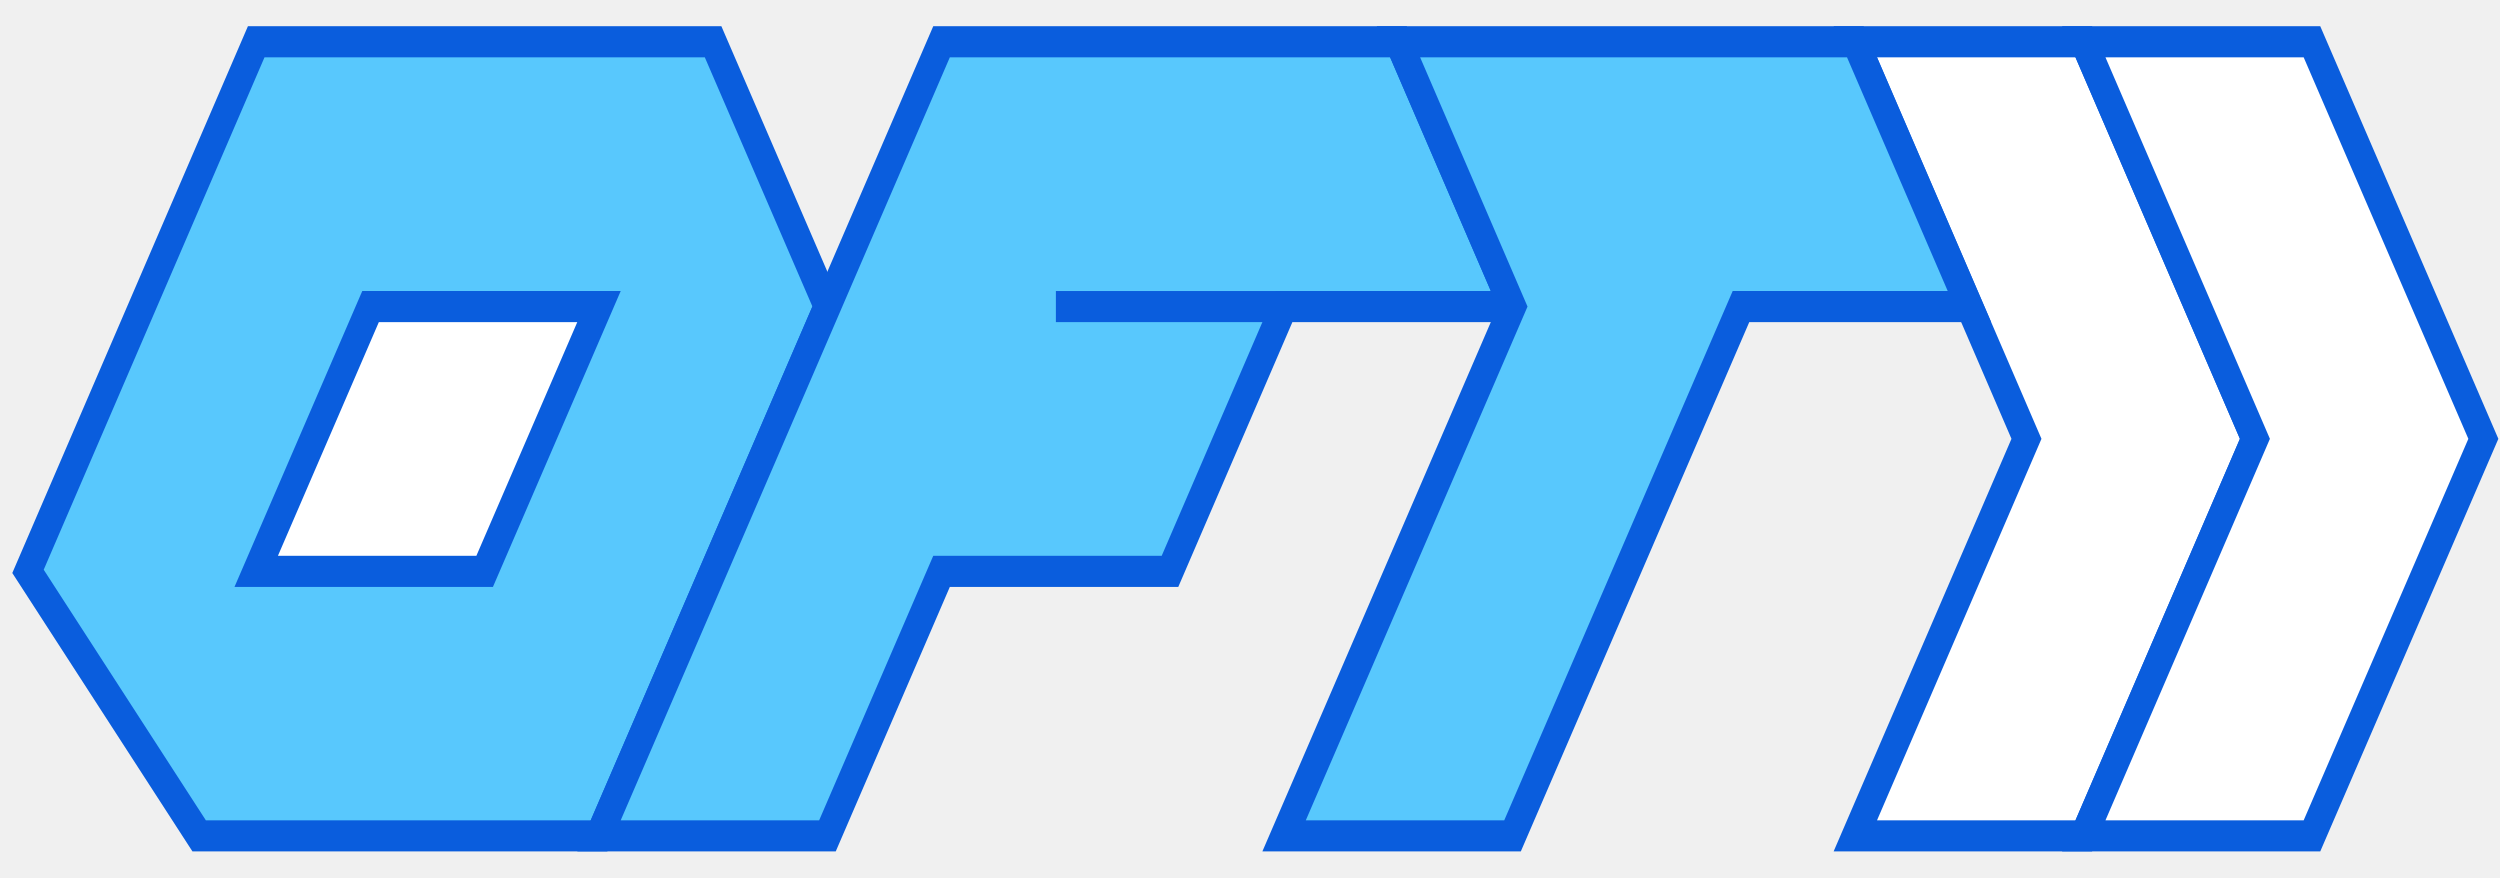
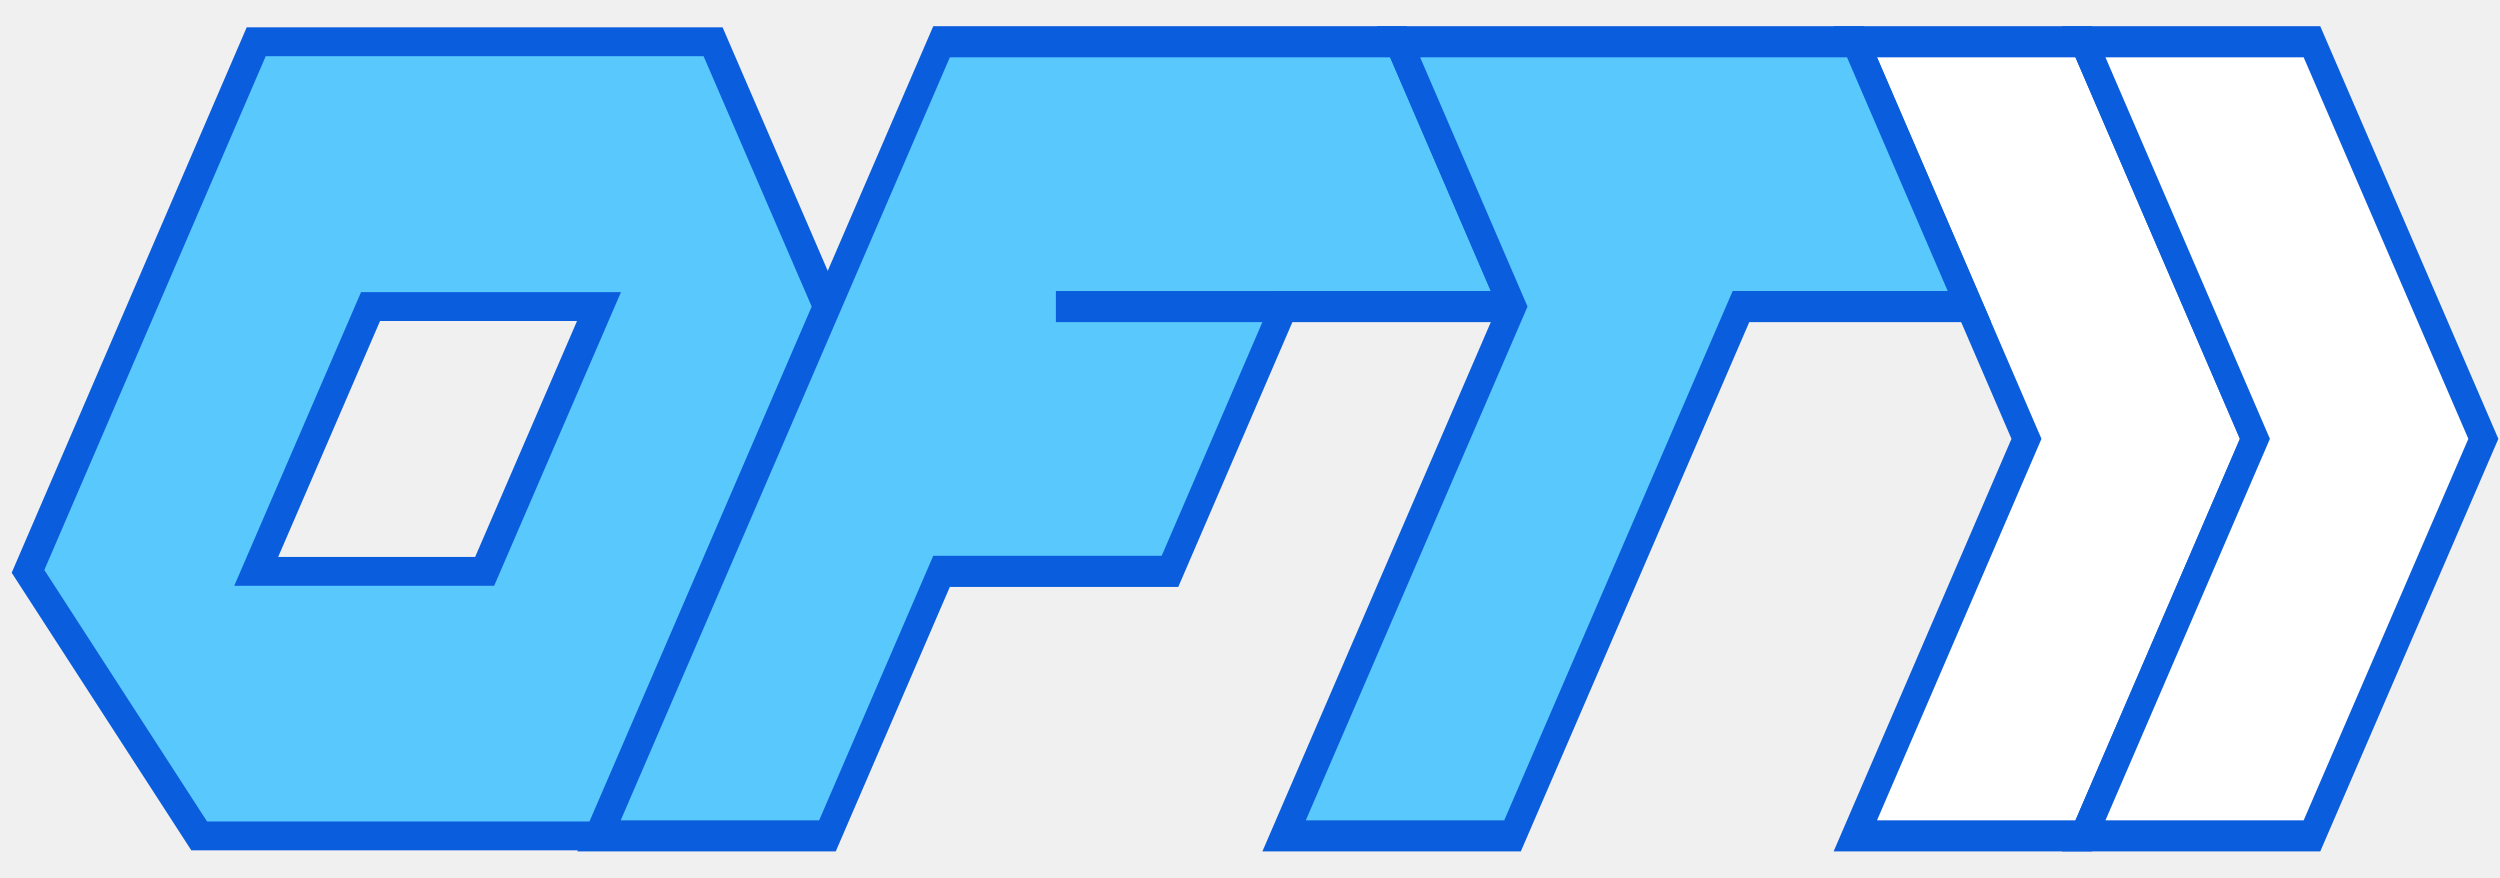
<svg xmlns="http://www.w3.org/2000/svg" width="9.4in" height="3.3in" viewBox="2744 2980 11282 3960" version="1.1" id="svg20">
  <defs id="defs24" />
-   <polygon id="polygon4" style="fill:#58c8fd;fill-opacity:1;stroke:#0a5ddd;stroke-width:111;stroke-linecap:butt;stroke-linejoin:miter;stroke-opacity:1" points="4015,6377 3307,5433 4251,3543 6141,3543 6614,4488 5669,6377 " transform="matrix(1.090922,0,0,1.264503,-737.2897,-1311.935)" />
+   <path id="polygon4" style="fill:#58c8fd;fill-opacity:1;stroke:#0a5ddd;stroke-width:10.428;stroke-linecap:butt;stroke-linejoin:miter;stroke-opacity:1" d="M 92.48 15.082 L 10.109 206.24 L 71.889 301.719 L 216.213 301.719 L 298.672 110.66 L 257.398 15.082 L 92.48 15.082 z M 133.754 110.66 L 216.213 110.66 L 174.939 206.24 L 92.48 206.24 L 133.754 110.66 z " transform="matrix(12.50222,0,0,12.50222,2744,2979.649)" />
  <polygon id="polygon6" style="fill:#ffffff;stroke:#0a5ddd;stroke-width:111;stroke-linecap:butt;stroke-linejoin:miter;stroke-opacity:1" points="11811,3543 10866,3543 11574,4960 10866,6377 11811,6377 12519,4960 " transform="matrix(1.090922,0,0,1.264503,-737.2897,-1311.935)" />
  <polygon id="polygon8" style="fill:#58c8fd;fill-opacity:1;stroke:#0a5ddd;stroke-width:111;stroke-linecap:butt;stroke-linejoin:miter;stroke-opacity:1" points="8503,4488 9448,4488 8976,3543 7086,3543 5669,6377 6614,6377 7086,5433 8031,5433 " transform="matrix(1.090922,0,0,1.264503,-737.2897,-1311.935)" />
  <polyline id="polyline10" style="fill:none;stroke:#0a5ddd;stroke-width:111;stroke-linecap:butt;stroke-linejoin:miter;stroke-opacity:1" points="7559,4488 8503,4488 " transform="matrix(1.090922,0,0,1.264503,-737.2897,-1311.935)" />
-   <polygon id="polygon12" style="fill:#ffffff;fill-opacity:1;stroke:#0a5ddd;stroke-width:111;stroke-linecap:butt;stroke-linejoin:miter;stroke-opacity:1" points="4251,5433 5196,5433 5669,4488 4724,4488 " transform="matrix(1.090922,0,0,1.264503,-737.2897,-1311.935)" />
  <polygon id="polygon14" style="fill:#58c8fd;fill-opacity:1;stroke:#0a5ddd;stroke-width:111;stroke-linecap:butt;stroke-linejoin:miter;stroke-opacity:1" points="9448,6377 8503,6377 9448,4488 8976,3543 10866,3543 11338,4488 10393,4488 " transform="matrix(1.090922,0,0,1.264503,-737.2897,-1311.935)" />
  <polygon id="polygon16" style="fill:#ffffff;stroke:#0a5ddd;stroke-width:111;stroke-linecap:butt;stroke-linejoin:miter;stroke-opacity:1" points="12755,3543 11811,3543 12519,4960 11811,6377 12755,6377 13464,4960 " transform="matrix(1.090922,0,0,1.264503,-737.2897,-1311.935)" />
</svg>
